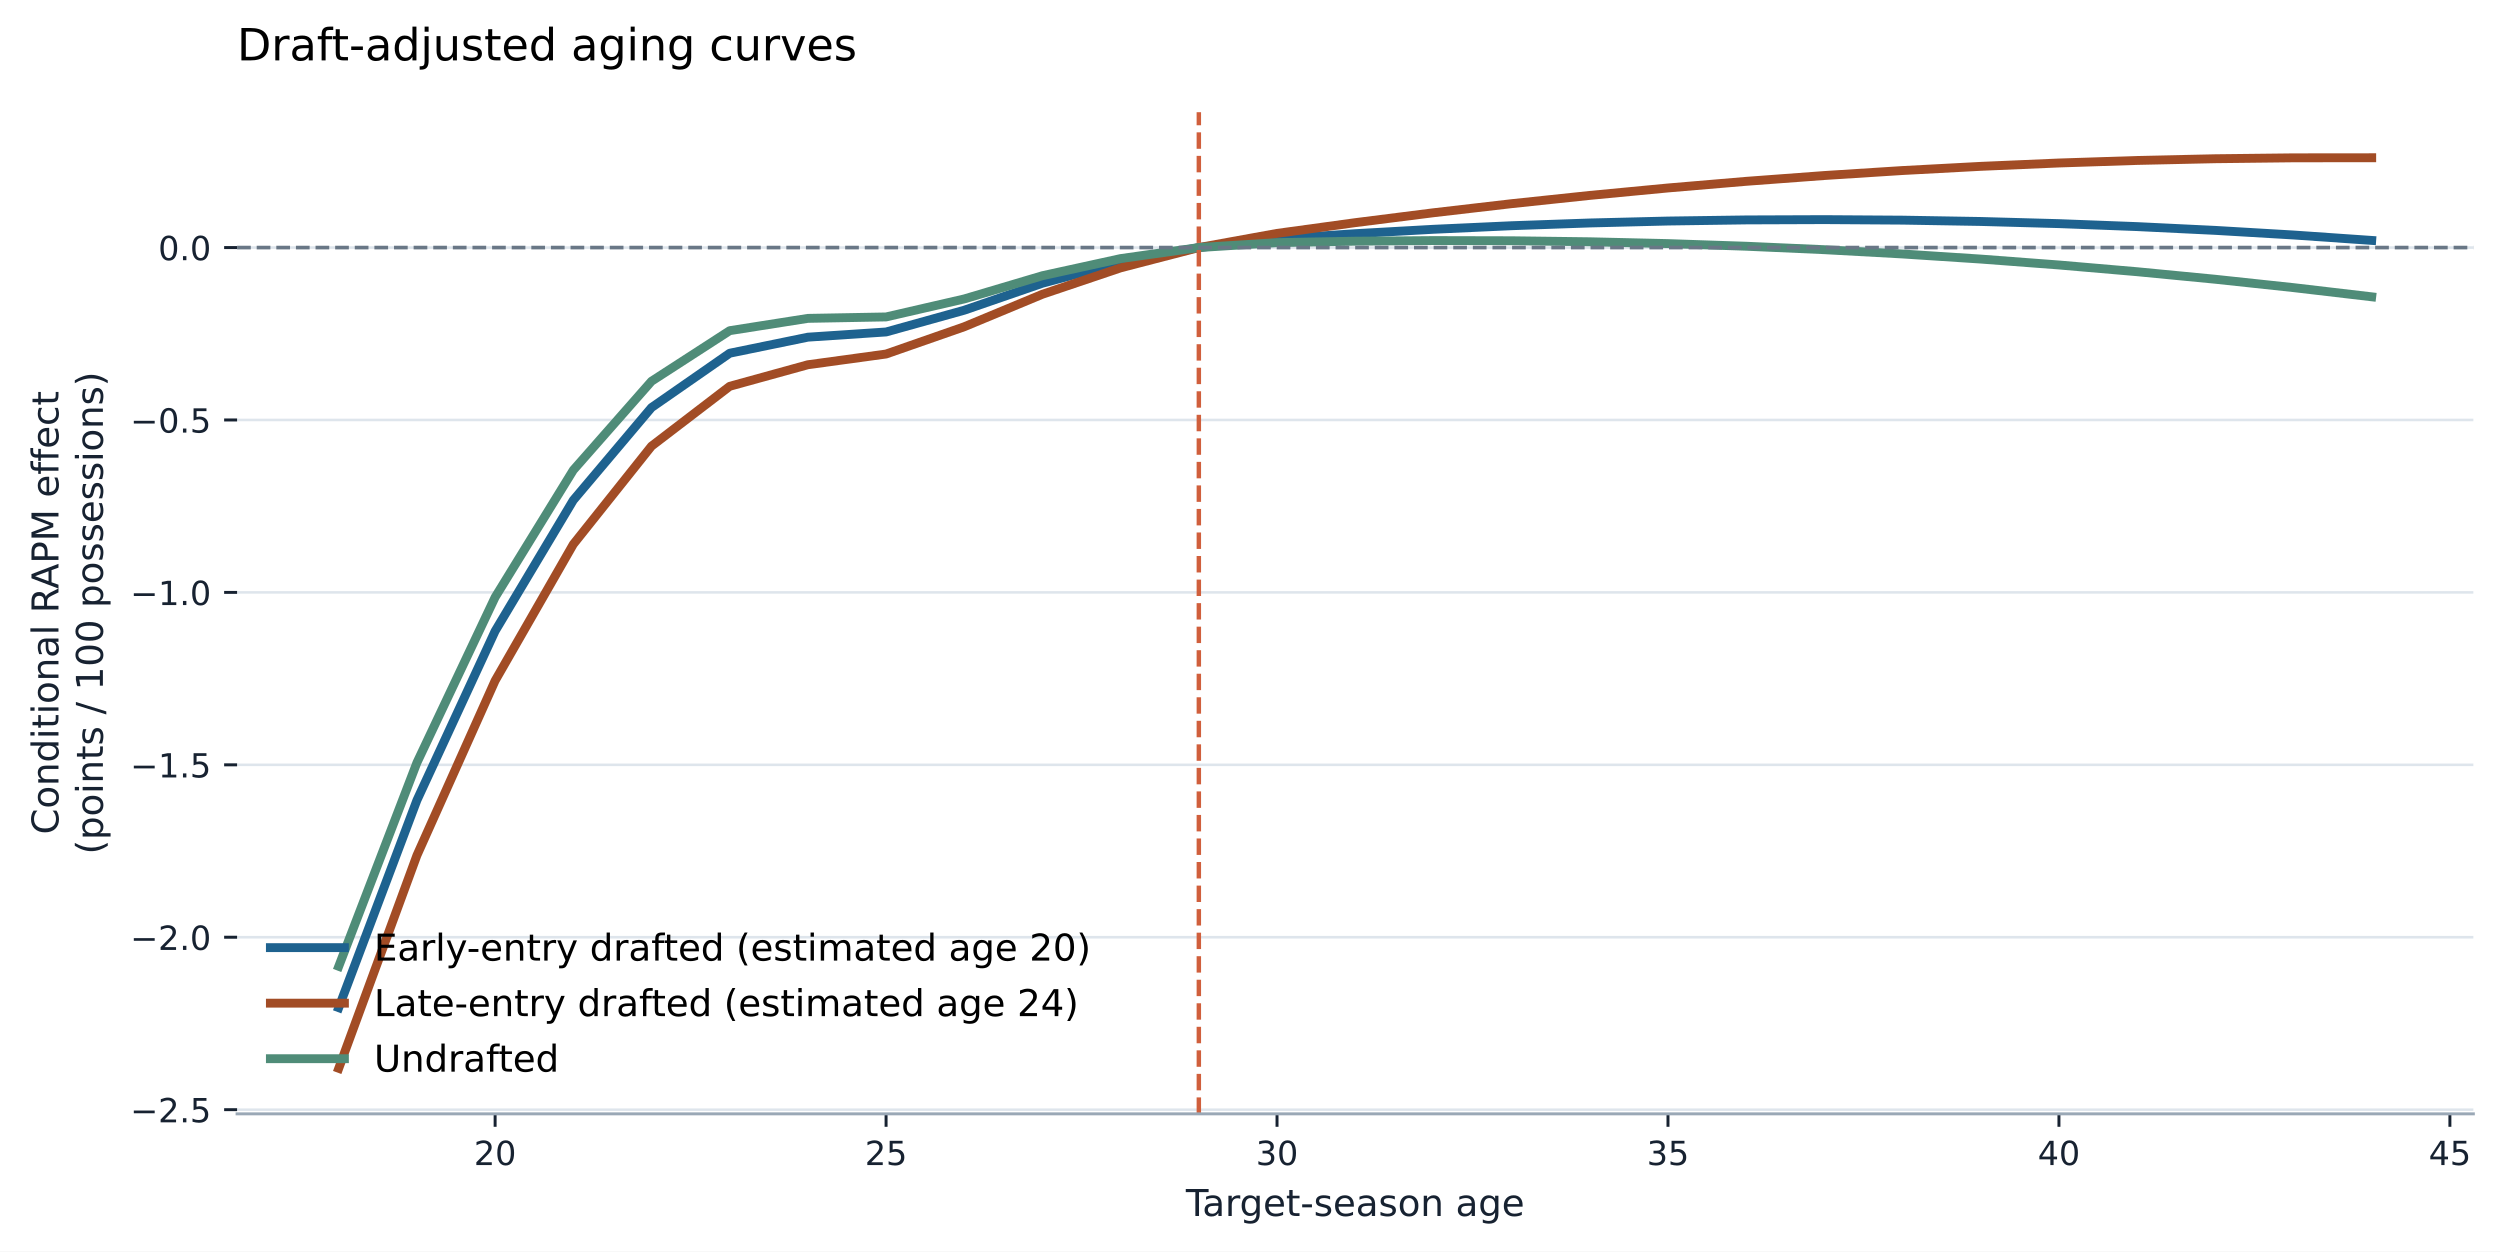
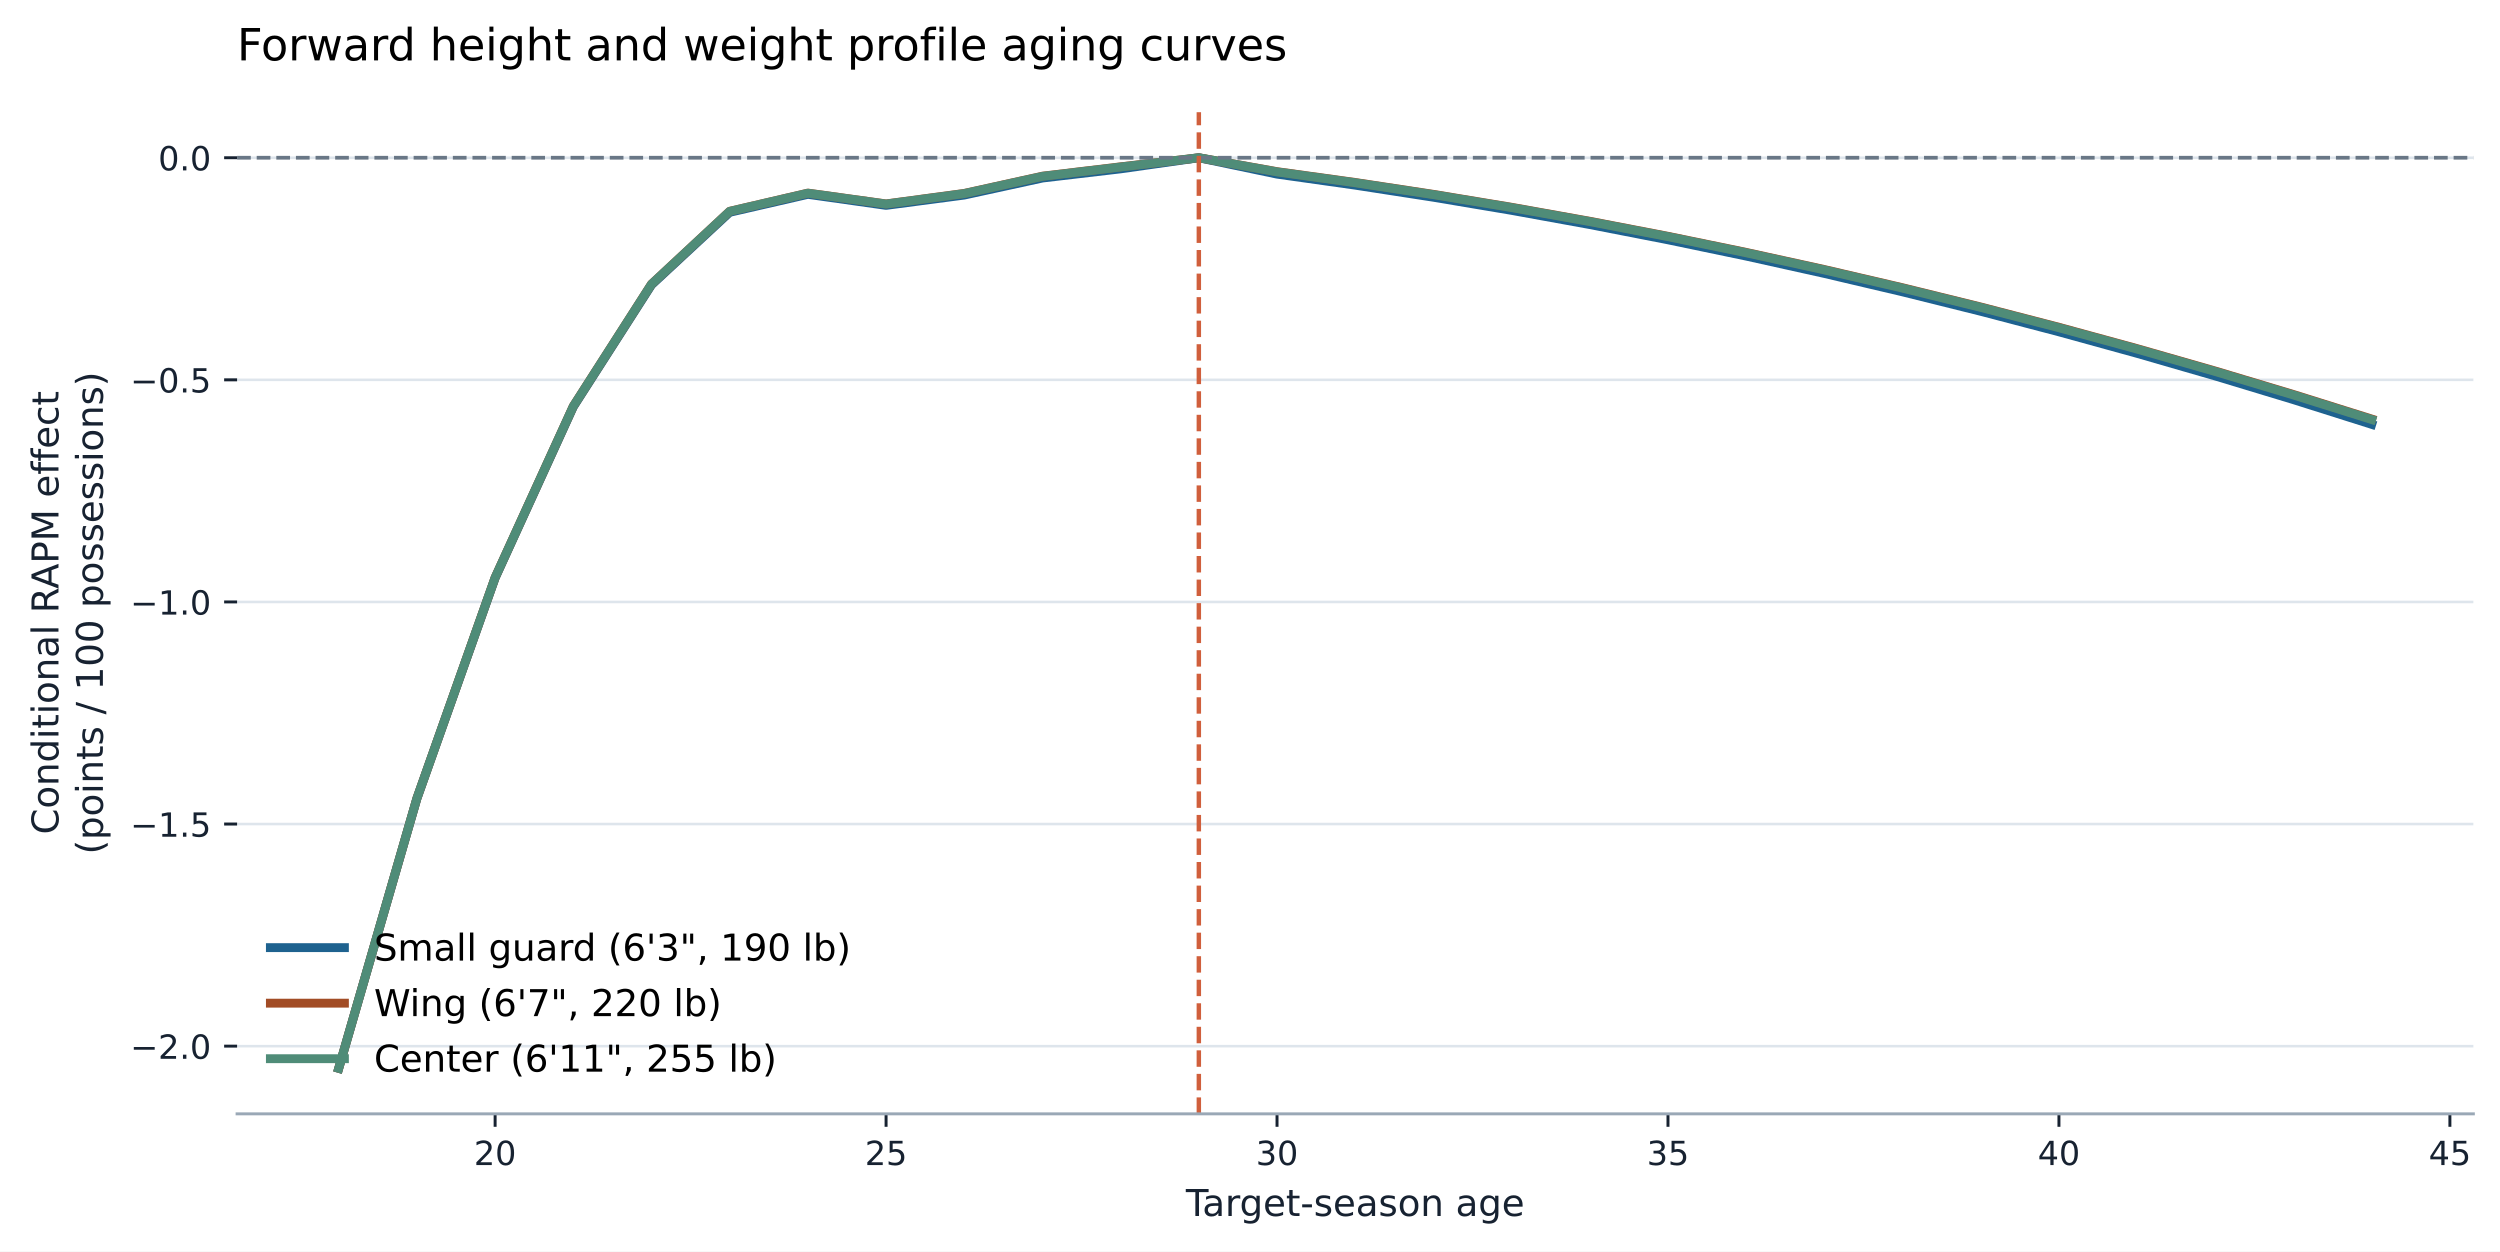
<svg xmlns="http://www.w3.org/2000/svg" xmlns:xlink="http://www.w3.org/1999/xlink" width="675.492pt" height="338.158pt" viewBox="0 0 675.492 338.158" version="1.1">
  <defs>
    <style type="text/css">*{stroke-linejoin: round; stroke-linecap: butt}</style>
  </defs>
  <g id="figure_1">
    <g id="patch_1">
      <path d="M 0 338.158 L 675.492 338.158 L 675.492 0 L 0 0 z " style="fill: #ffffff" />
    </g>
    <g id="axes_1">
      <g id="patch_2">
        <path d="M 64.06 300.958 L 668.292 300.958 L 668.292 30.318 L 64.06 30.318 z " style="fill: #ffffff" />
      </g>
      <g id="matplotlib.axis_1">
        <g id="xtick_1">
          <g id="line2d_1">
            <defs>
              <path id="m6db2cb7c71" d="M 0 0 L 0 3.5 " style="stroke: #172231; stroke-width: 0.8" />
            </defs>
            <g>
              <use xlink:href="#m6db2cb7c71" x="133.779" y="300.958" style="fill: #172231; stroke: #172231; stroke-width: 0.8" />
            </g>
          </g>
          <g id="text_1">
            <text style="font-size: 9px; font-family: 'DejaVu Sans', 'Bitstream Vera Sans', 'Computer Modern Sans Serif', 'Lucida Grande', 'Verdana', 'Geneva', 'Lucid', 'Arial', 'Helvetica', 'Avant Garde', sans-serif; text-anchor: middle; fill: #172231" x="133.779" y="314.796" transform="rotate(-0 133.7791 314.796)">20</text>
          </g>
        </g>
        <g id="xtick_2">
          <g id="line2d_2">
            <g>
              <use xlink:href="#m6db2cb7c71" x="239.414" y="300.958" style="fill: #172231; stroke: #172231; stroke-width: 0.8" />
            </g>
          </g>
          <g id="text_2">
            <text style="font-size: 9px; font-family: 'DejaVu Sans', 'Bitstream Vera Sans', 'Computer Modern Sans Serif', 'Lucida Grande', 'Verdana', 'Geneva', 'Lucid', 'Arial', 'Helvetica', 'Avant Garde', sans-serif; text-anchor: middle; fill: #172231" x="239.414" y="314.796" transform="rotate(-0 239.414 314.796)">25</text>
          </g>
        </g>
        <g id="xtick_3">
          <g id="line2d_3">
            <g>
              <use xlink:href="#m6db2cb7c71" x="345.049" y="300.958" style="fill: #172231; stroke: #172231; stroke-width: 0.8" />
            </g>
          </g>
          <g id="text_3">
            <text style="font-size: 9px; font-family: 'DejaVu Sans', 'Bitstream Vera Sans', 'Computer Modern Sans Serif', 'Lucida Grande', 'Verdana', 'Geneva', 'Lucid', 'Arial', 'Helvetica', 'Avant Garde', sans-serif; text-anchor: middle; fill: #172231" x="345.049" y="314.796" transform="rotate(-0 345.049 314.796)">30</text>
          </g>
        </g>
        <g id="xtick_4">
          <g id="line2d_4">
            <g>
              <use xlink:href="#m6db2cb7c71" x="450.684" y="300.958" style="fill: #172231; stroke: #172231; stroke-width: 0.8" />
            </g>
          </g>
          <g id="text_4">
            <text style="font-size: 9px; font-family: 'DejaVu Sans', 'Bitstream Vera Sans', 'Computer Modern Sans Serif', 'Lucida Grande', 'Verdana', 'Geneva', 'Lucid', 'Arial', 'Helvetica', 'Avant Garde', sans-serif; text-anchor: middle; fill: #172231" x="450.684" y="314.796" transform="rotate(-0 450.6839 314.796)">35</text>
          </g>
        </g>
        <g id="xtick_5">
          <g id="line2d_5">
            <g>
              <use xlink:href="#m6db2cb7c71" x="556.319" y="300.958" style="fill: #172231; stroke: #172231; stroke-width: 0.8" />
            </g>
          </g>
          <g id="text_5">
            <text style="font-size: 9px; font-family: 'DejaVu Sans', 'Bitstream Vera Sans', 'Computer Modern Sans Serif', 'Lucida Grande', 'Verdana', 'Geneva', 'Lucid', 'Arial', 'Helvetica', 'Avant Garde', sans-serif; text-anchor: middle; fill: #172231" x="556.319" y="314.796" transform="rotate(-0 556.3189 314.796)">40</text>
          </g>
        </g>
        <g id="xtick_6">
          <g id="line2d_6">
            <g>
              <use xlink:href="#m6db2cb7c71" x="661.954" y="300.958" style="fill: #172231; stroke: #172231; stroke-width: 0.8" />
            </g>
          </g>
          <g id="text_6">
            <text style="font-size: 9px; font-family: 'DejaVu Sans', 'Bitstream Vera Sans', 'Computer Modern Sans Serif', 'Lucida Grande', 'Verdana', 'Geneva', 'Lucid', 'Arial', 'Helvetica', 'Avant Garde', sans-serif; text-anchor: middle; fill: #172231" x="661.954" y="314.796" transform="rotate(-0 661.9538 314.796)">45</text>
          </g>
        </g>
        <g id="text_7">
          <text style="font-size: 10px; font-family: 'DejaVu Sans', 'Bitstream Vera Sans', 'Computer Modern Sans Serif', 'Lucida Grande', 'Verdana', 'Geneva', 'Lucid', 'Arial', 'Helvetica', 'Avant Garde', sans-serif; text-anchor: middle; fill: #172231" x="366.176" y="328.556" transform="rotate(-0 366.1759 328.5558)">Target-season age</text>
        </g>
      </g>
      <g id="matplotlib.axis_2">
        <g id="ytick_1">
          <g id="line2d_7">
-             <path d="M 64.06 299.828 L 668.292 299.828 " clip-path="url(#p69bc290e72)" style="fill: none; stroke: #d5dee7; stroke-opacity: 0.8; stroke-width: 0.7; stroke-linecap: square" />
+             <path d="M 64.06 282.664 L 668.292 282.664 " clip-path="url(#p69bc290e72)" style="fill: none; stroke: #d5dee7; stroke-opacity: 0.8; stroke-width: 0.7; stroke-linecap: square" />
          </g>
          <g id="line2d_8">
            <defs>
              <path id="m8c09dd7d21" d="M 0 0 L -3.5 0 " style="stroke: #172231; stroke-width: 0.8" />
            </defs>
            <g>
-               <use xlink:href="#m8c09dd7d21" x="64.06" y="299.828" style="fill: #172231; stroke: #172231; stroke-width: 0.8" />
+               <use xlink:href="#m8c09dd7d21" x="64.06" y="282.664" style="fill: #172231; stroke: #172231; stroke-width: 0.8" />
            </g>
          </g>
          <g id="text_8">
-             <text style="font-size: 9px; font-family: 'DejaVu Sans', 'Bitstream Vera Sans', 'Computer Modern Sans Serif', 'Lucida Grande', 'Verdana', 'Geneva', 'Lucid', 'Arial', 'Helvetica', 'Avant Garde', sans-serif; text-anchor: end; fill: #172231" x="57.06" y="303.247" transform="rotate(-0 57.06 303.2469)">−2.5</text>
+             <text style="font-size: 9px; font-family: 'DejaVu Sans', 'Bitstream Vera Sans', 'Computer Modern Sans Serif', 'Lucida Grande', 'Verdana', 'Geneva', 'Lucid', 'Arial', 'Helvetica', 'Avant Garde', sans-serif; text-anchor: end; fill: #172231" x="57.06" y="286.083" transform="rotate(-0 57.06 286.0825)">−2.0</text>
          </g>
        </g>
        <g id="ytick_2">
          <g id="line2d_9">
-             <path d="M 64.06 253.24 L 668.292 253.24 " clip-path="url(#p69bc290e72)" style="fill: none; stroke: #d5dee7; stroke-opacity: 0.8; stroke-width: 0.7; stroke-linecap: square" />
+             <path d="M 64.06 222.653 L 668.292 222.653 " clip-path="url(#p69bc290e72)" style="fill: none; stroke: #d5dee7; stroke-opacity: 0.8; stroke-width: 0.7; stroke-linecap: square" />
          </g>
          <g id="line2d_10">
            <g>
-               <use xlink:href="#m8c09dd7d21" x="64.06" y="253.24" style="fill: #172231; stroke: #172231; stroke-width: 0.8" />
+               <use xlink:href="#m8c09dd7d21" x="64.06" y="222.653" style="fill: #172231; stroke: #172231; stroke-width: 0.8" />
            </g>
          </g>
          <g id="text_9">
-             <text style="font-size: 9px; font-family: 'DejaVu Sans', 'Bitstream Vera Sans', 'Computer Modern Sans Serif', 'Lucida Grande', 'Verdana', 'Geneva', 'Lucid', 'Arial', 'Helvetica', 'Avant Garde', sans-serif; text-anchor: end; fill: #172231" x="57.06" y="256.659" transform="rotate(-0 57.06 256.6589)">−2.0</text>
+             <text style="font-size: 9px; font-family: 'DejaVu Sans', 'Bitstream Vera Sans', 'Computer Modern Sans Serif', 'Lucida Grande', 'Verdana', 'Geneva', 'Lucid', 'Arial', 'Helvetica', 'Avant Garde', sans-serif; text-anchor: end; fill: #172231" x="57.06" y="226.072" transform="rotate(-0 57.06 226.0716)">−1.5</text>
          </g>
        </g>
        <g id="ytick_3">
          <g id="line2d_11">
-             <path d="M 64.06 206.652 L 668.292 206.652 " clip-path="url(#p69bc290e72)" style="fill: none; stroke: #d5dee7; stroke-opacity: 0.8; stroke-width: 0.7; stroke-linecap: square" />
+             <path d="M 64.06 162.642 L 668.292 162.642 " clip-path="url(#p69bc290e72)" style="fill: none; stroke: #d5dee7; stroke-opacity: 0.8; stroke-width: 0.7; stroke-linecap: square" />
          </g>
          <g id="line2d_12">
            <g>
-               <use xlink:href="#m8c09dd7d21" x="64.06" y="206.652" style="fill: #172231; stroke: #172231; stroke-width: 0.8" />
+               <use xlink:href="#m8c09dd7d21" x="64.06" y="162.642" style="fill: #172231; stroke: #172231; stroke-width: 0.8" />
            </g>
          </g>
          <g id="text_10">
-             <text style="font-size: 9px; font-family: 'DejaVu Sans', 'Bitstream Vera Sans', 'Computer Modern Sans Serif', 'Lucida Grande', 'Verdana', 'Geneva', 'Lucid', 'Arial', 'Helvetica', 'Avant Garde', sans-serif; text-anchor: end; fill: #172231" x="57.06" y="210.071" transform="rotate(-0 57.06 210.071)">−1.5</text>
+             <text style="font-size: 9px; font-family: 'DejaVu Sans', 'Bitstream Vera Sans', 'Computer Modern Sans Serif', 'Lucida Grande', 'Verdana', 'Geneva', 'Lucid', 'Arial', 'Helvetica', 'Avant Garde', sans-serif; text-anchor: end; fill: #172231" x="57.06" y="166.061" transform="rotate(-0 57.06 166.0607)">−1.0</text>
          </g>
        </g>
        <g id="ytick_4">
          <g id="line2d_13">
-             <path d="M 64.06 160.064 L 668.292 160.064 " clip-path="url(#p69bc290e72)" style="fill: none; stroke: #d5dee7; stroke-opacity: 0.8; stroke-width: 0.7; stroke-linecap: square" />
+             <path d="M 64.06 102.631 L 668.292 102.631 " clip-path="url(#p69bc290e72)" style="fill: none; stroke: #d5dee7; stroke-opacity: 0.8; stroke-width: 0.7; stroke-linecap: square" />
          </g>
          <g id="line2d_14">
            <g>
-               <use xlink:href="#m8c09dd7d21" x="64.06" y="160.064" style="fill: #172231; stroke: #172231; stroke-width: 0.8" />
+               <use xlink:href="#m8c09dd7d21" x="64.06" y="102.631" style="fill: #172231; stroke: #172231; stroke-width: 0.8" />
            </g>
          </g>
          <g id="text_11">
-             <text style="font-size: 9px; font-family: 'DejaVu Sans', 'Bitstream Vera Sans', 'Computer Modern Sans Serif', 'Lucida Grande', 'Verdana', 'Geneva', 'Lucid', 'Arial', 'Helvetica', 'Avant Garde', sans-serif; text-anchor: end; fill: #172231" x="57.06" y="163.483" transform="rotate(-0 57.06 163.483)">−1.0</text>
+             <text style="font-size: 9px; font-family: 'DejaVu Sans', 'Bitstream Vera Sans', 'Computer Modern Sans Serif', 'Lucida Grande', 'Verdana', 'Geneva', 'Lucid', 'Arial', 'Helvetica', 'Avant Garde', sans-serif; text-anchor: end; fill: #172231" x="57.06" y="106.05" transform="rotate(-0 57.06 106.0498)">−0.5</text>
          </g>
        </g>
        <g id="ytick_5">
          <g id="line2d_15">
-             <path d="M 64.06 113.476 L 668.292 113.476 " clip-path="url(#p69bc290e72)" style="fill: none; stroke: #d5dee7; stroke-opacity: 0.8; stroke-width: 0.7; stroke-linecap: square" />
+             <path d="M 64.06 42.62 L 668.292 42.62 " clip-path="url(#p69bc290e72)" style="fill: none; stroke: #d5dee7; stroke-opacity: 0.8; stroke-width: 0.7; stroke-linecap: square" />
          </g>
          <g id="line2d_16">
            <g>
-               <use xlink:href="#m8c09dd7d21" x="64.06" y="113.476" style="fill: #172231; stroke: #172231; stroke-width: 0.8" />
+               <use xlink:href="#m8c09dd7d21" x="64.06" y="42.62" style="fill: #172231; stroke: #172231; stroke-width: 0.8" />
            </g>
          </g>
          <g id="text_12">
-             <text style="font-size: 9px; font-family: 'DejaVu Sans', 'Bitstream Vera Sans', 'Computer Modern Sans Serif', 'Lucida Grande', 'Verdana', 'Geneva', 'Lucid', 'Arial', 'Helvetica', 'Avant Garde', sans-serif; text-anchor: end; fill: #172231" x="57.06" y="116.895" transform="rotate(-0 57.06 116.895)">−0.5</text>
-           </g>
-         </g>
-         <g id="ytick_6">
-           <g id="line2d_17">
-             <path d="M 64.06 66.888 L 668.292 66.888 " clip-path="url(#p69bc290e72)" style="fill: none; stroke: #d5dee7; stroke-opacity: 0.8; stroke-width: 0.7; stroke-linecap: square" />
-           </g>
-           <g id="line2d_18">
-             <g>
-               <use xlink:href="#m8c09dd7d21" x="64.06" y="66.888" style="fill: #172231; stroke: #172231; stroke-width: 0.8" />
-             </g>
-           </g>
-           <g id="text_13">
-             <text style="font-size: 9px; font-family: 'DejaVu Sans', 'Bitstream Vera Sans', 'Computer Modern Sans Serif', 'Lucida Grande', 'Verdana', 'Geneva', 'Lucid', 'Arial', 'Helvetica', 'Avant Garde', sans-serif; text-anchor: end; fill: #172231" x="57.06" y="70.307" transform="rotate(-0 57.06 70.30708)">0.0</text>
-           </g>
-         </g>
-         <g id="text_14">
+             <text style="font-size: 9px; font-family: 'DejaVu Sans', 'Bitstream Vera Sans', 'Computer Modern Sans Serif', 'Lucida Grande', 'Verdana', 'Geneva', 'Lucid', 'Arial', 'Helvetica', 'Avant Garde', sans-serif; text-anchor: end; fill: #172231" x="57.06" y="46.039" transform="rotate(-0 57.06 46.03889)">0.0</text>
+           </g>
+         </g>
+         <g id="text_13">
          <text style="font-size: 10px; font-family: 'DejaVu Sans', 'Bitstream Vera Sans', 'Computer Modern Sans Serif', 'Lucida Grande', 'Verdana', 'Geneva', 'Lucid', 'Arial', 'Helvetica', 'Avant Garde', sans-serif; fill: #172231" transform="translate(15.79941 225.4577) rotate(-90)">Conditional RAPM effect</text>
          <text style="font-size: 10px; font-family: 'DejaVu Sans', 'Bitstream Vera Sans', 'Computer Modern Sans Serif', 'Lucida Grande', 'Verdana', 'Geneva', 'Lucid', 'Arial', 'Helvetica', 'Avant Garde', sans-serif; fill: #172231" transform="translate(27.80215 230.842) rotate(-90)">(points / 100 possessions)</text>
        </g>
      </g>
+       <g id="line2d_17">
+         <path d="M 91.525 288.656 L 112.652 215.753 L 133.779 156.172 L 154.906 109.914 L 176.033 76.978 L 197.16 57.364 L 218.287 52.505 L 239.414 55.487 L 260.541 52.703 L 281.668 48.1 L 302.795 45.623 L 323.922 42.62 L 345.049 47.047 L 366.176 50.027 L 387.303 53.291 L 408.43 56.84 L 429.557 60.674 L 450.684 64.792 L 471.811 69.195 L 492.938 73.883 L 514.065 78.855 L 535.192 84.111 L 556.319 89.653 L 577.446 95.479 L 598.573 101.589 L 619.7 107.984 L 640.827 114.664 " clip-path="url(#p69bc290e72)" style="fill: none; stroke: #1e628f; stroke-width: 2.4; stroke-linecap: square" />
+       </g>
+       <g id="line2d_18">
+         <path d="M 91.525 288.656 L 112.652 215.698 L 133.779 156.061 L 154.906 109.748 L 176.033 76.756 L 197.16 57.087 L 218.287 52.173 L 239.414 55.099 L 260.541 52.26 L 281.668 47.602 L 302.795 45.069 L 323.922 42.62 L 345.049 46.382 L 366.176 49.307 L 387.303 52.516 L 408.43 56.01 L 429.557 59.788 L 450.684 63.851 L 471.811 68.199 L 492.938 72.831 L 514.065 77.747 L 535.192 82.949 L 556.319 88.435 L 577.446 94.205 L 598.573 100.26 L 619.7 106.6 L 640.827 113.224 " clip-path="url(#p69bc290e72)" style="fill: none; stroke: #a24c25; stroke-width: 2.4; stroke-linecap: square" />
+       </g>
      <g id="line2d_19">
-         <path d="M 91.525 272.273 L 112.652 216.222 L 133.779 170.513 L 154.906 135.146 L 176.033 110.123 L 197.16 95.441 L 218.287 91.103 L 239.414 89.697 L 260.541 83.817 L 281.668 76.523 L 302.795 70.881 L 323.922 66.888 L 345.049 64.546 L 366.176 63.14 L 387.303 61.954 L 408.43 60.989 L 429.557 60.246 L 450.684 59.723 L 471.811 59.421 L 492.938 59.341 L 514.065 59.481 L 535.192 59.842 L 556.319 60.424 L 577.446 61.227 L 598.573 62.25 L 619.7 63.495 L 640.827 64.961 " clip-path="url(#p69bc290e72)" style="fill: none; stroke: #1e628f; stroke-width: 2.4; stroke-linecap: square" />
+         <path d="M 91.525 288.656 L 112.652 215.703 L 133.779 156.072 L 154.906 109.763 L 176.033 76.777 L 197.16 57.113 L 218.287 52.204 L 239.414 55.136 L 260.541 52.302 L 281.668 47.649 L 302.795 45.122 L 323.922 42.62 L 345.049 46.445 L 366.176 49.375 L 387.303 52.589 L 408.43 56.088 L 429.557 59.872 L 450.684 63.94 L 471.811 68.293 L 492.938 72.93 L 514.065 77.852 L 535.192 83.059 L 556.319 88.55 L 577.446 94.326 L 598.573 100.386 L 619.7 106.731 L 640.827 113.36 " clip-path="url(#p69bc290e72)" style="fill: none; stroke: #4f8c78; stroke-width: 2.4; stroke-linecap: square" />
      </g>
      <g id="line2d_20">
-         <path d="M 91.525 288.656 L 112.652 231.116 L 133.779 183.917 L 154.906 147.062 L 176.033 120.548 L 197.16 104.378 L 218.287 98.55 L 239.414 95.655 L 260.541 88.285 L 281.668 79.502 L 302.795 72.37 L 323.922 66.888 L 345.049 63.057 L 366.176 60.161 L 387.303 57.486 L 408.43 55.032 L 429.557 52.799 L 450.684 50.787 L 471.811 48.995 L 492.938 47.425 L 514.065 46.076 L 535.192 44.948 L 556.319 44.04 L 577.446 43.354 L 598.573 42.888 L 619.7 42.644 L 640.827 42.62 " clip-path="url(#p69bc290e72)" style="fill: none; stroke: #a24c25; stroke-width: 2.4; stroke-linecap: square" />
+         <path d="M 64.06 42.62 L 668.292 42.62 " clip-path="url(#p69bc290e72)" style="fill: none; stroke-dasharray: 3.7,1.6; stroke-dashoffset: 0; stroke: #697786" />
      </g>
      <g id="line2d_21">
-         <path d="M 91.525 261.099 L 112.652 206.063 L 133.779 161.37 L 154.906 127.02 L 176.033 103.012 L 197.16 89.346 L 218.287 86.023 L 239.414 85.634 L 260.541 80.769 L 281.668 74.492 L 302.795 69.865 L 323.922 66.888 L 345.049 65.562 L 366.176 65.171 L 387.303 65.002 L 408.43 65.053 L 429.557 65.325 L 450.684 65.818 L 471.811 66.532 L 492.938 67.467 L 514.065 68.623 L 535.192 70 L 556.319 71.598 L 577.446 73.417 L 598.573 75.456 L 619.7 77.717 L 640.827 80.198 " clip-path="url(#p69bc290e72)" style="fill: none; stroke: #4f8c78; stroke-width: 2.4; stroke-linecap: square" />
-       </g>
-       <g id="line2d_22">
-         <path d="M 64.06 66.888 L 668.292 66.888 " clip-path="url(#p69bc290e72)" style="fill: none; stroke-dasharray: 3.7,1.6; stroke-dashoffset: 0; stroke: #697786" />
-       </g>
-       <g id="line2d_23">
        <path d="M 323.922 300.958 L 323.922 30.318 " clip-path="url(#p69bc290e72)" style="fill: none; stroke-dasharray: 4.44,1.92; stroke-dashoffset: 0; stroke: #d05f3c; stroke-width: 1.2" />
      </g>
      <g id="patch_3">
        <path d="M 64.06 300.958 L 668.292 300.958 " style="fill: none; stroke: #9aa8b6; stroke-width: 0.8; stroke-linejoin: miter; stroke-linecap: square" />
      </g>
-       <g id="text_15">
-         <text style="font-size: 12px; font-family: 'DejaVu Sans', 'Bitstream Vera Sans', 'Computer Modern Sans Serif', 'Lucida Grande', 'Verdana', 'Geneva', 'Lucid', 'Arial', 'Helvetica', 'Avant Garde', sans-serif; text-anchor: start" x="64.06" y="16.318" transform="rotate(-0 64.06 16.31812)">Draft-adjusted aging curves</text>
+       <g id="text_14">
+         <text style="font-size: 12px; font-family: 'DejaVu Sans', 'Bitstream Vera Sans', 'Computer Modern Sans Serif', 'Lucida Grande', 'Verdana', 'Geneva', 'Lucid', 'Arial', 'Helvetica', 'Avant Garde', sans-serif; text-anchor: start" x="64.06" y="16.318" transform="rotate(-0 64.06 16.31812)">Forward height and weight profile aging curves</text>
      </g>
      <g id="legend_1">
+         <g id="line2d_22">
+           <path d="M 73.06 256.054 L 83.06 256.054 L 93.06 256.054 " style="fill: none; stroke: #1e628f; stroke-width: 2.4; stroke-linecap: square" />
+         </g>
+         <g id="text_15">
+           <text style="font-size: 10px; font-family: 'DejaVu Sans', 'Bitstream Vera Sans', 'Computer Modern Sans Serif', 'Lucida Grande', 'Verdana', 'Geneva', 'Lucid', 'Arial', 'Helvetica', 'Avant Garde', sans-serif; text-anchor: start" x="101.06" y="259.554" transform="rotate(-0 101.06 259.5542)">Small guard (6'3", 190 lb)</text>
+         </g>
+         <g id="line2d_23">
+           <path d="M 73.06 271.055 L 83.06 271.055 L 93.06 271.055 " style="fill: none; stroke: #a24c25; stroke-width: 2.4; stroke-linecap: square" />
+         </g>
+         <g id="text_16">
+           <text style="font-size: 10px; font-family: 'DejaVu Sans', 'Bitstream Vera Sans', 'Computer Modern Sans Serif', 'Lucida Grande', 'Verdana', 'Geneva', 'Lucid', 'Arial', 'Helvetica', 'Avant Garde', sans-serif; text-anchor: start" x="101.06" y="274.555" transform="rotate(-0 101.06 274.555)">Wing (6'7", 220 lb)</text>
+         </g>
        <g id="line2d_24">
-           <path d="M 73.06 256.054 L 83.06 256.054 L 93.06 256.054 " style="fill: none; stroke: #1e628f; stroke-width: 2.4; stroke-linecap: square" />
-         </g>
-         <g id="text_16">
-           <text style="font-size: 10px; font-family: 'DejaVu Sans', 'Bitstream Vera Sans', 'Computer Modern Sans Serif', 'Lucida Grande', 'Verdana', 'Geneva', 'Lucid', 'Arial', 'Helvetica', 'Avant Garde', sans-serif; text-anchor: start" x="101.06" y="259.554" transform="rotate(-0 101.06 259.5542)">Early-entry drafted (estimated age 20)</text>
-         </g>
-         <g id="line2d_25">
-           <path d="M 73.06 271.055 L 83.06 271.055 L 93.06 271.055 " style="fill: none; stroke: #a24c25; stroke-width: 2.4; stroke-linecap: square" />
+           <path d="M 73.06 286.056 L 83.06 286.056 L 93.06 286.056 " style="fill: none; stroke: #4f8c78; stroke-width: 2.4; stroke-linecap: square" />
        </g>
        <g id="text_17">
-           <text style="font-size: 10px; font-family: 'DejaVu Sans', 'Bitstream Vera Sans', 'Computer Modern Sans Serif', 'Lucida Grande', 'Verdana', 'Geneva', 'Lucid', 'Arial', 'Helvetica', 'Avant Garde', sans-serif; text-anchor: start" x="101.06" y="274.555" transform="rotate(-0 101.06 274.555)">Late-entry drafted (estimated age 24)</text>
-         </g>
-         <g id="line2d_26">
-           <path d="M 73.06 286.056 L 83.06 286.056 L 93.06 286.056 " style="fill: none; stroke: #4f8c78; stroke-width: 2.4; stroke-linecap: square" />
-         </g>
-         <g id="text_18">
-           <text style="font-size: 10px; font-family: 'DejaVu Sans', 'Bitstream Vera Sans', 'Computer Modern Sans Serif', 'Lucida Grande', 'Verdana', 'Geneva', 'Lucid', 'Arial', 'Helvetica', 'Avant Garde', sans-serif; text-anchor: start" x="101.06" y="289.556" transform="rotate(-0 101.06 289.5558)">Undrafted</text>
+           <text style="font-size: 10px; font-family: 'DejaVu Sans', 'Bitstream Vera Sans', 'Computer Modern Sans Serif', 'Lucida Grande', 'Verdana', 'Geneva', 'Lucid', 'Arial', 'Helvetica', 'Avant Garde', sans-serif; text-anchor: start" x="101.06" y="289.556" transform="rotate(-0 101.06 289.5558)">Center (6'11", 255 lb)</text>
        </g>
      </g>
    </g>
  </g>
  <defs>
    <clipPath id="p69bc290e72">
      <rect x="64.06" y="30.318" width="604.232" height="270.64" />
    </clipPath>
  </defs>
</svg>
